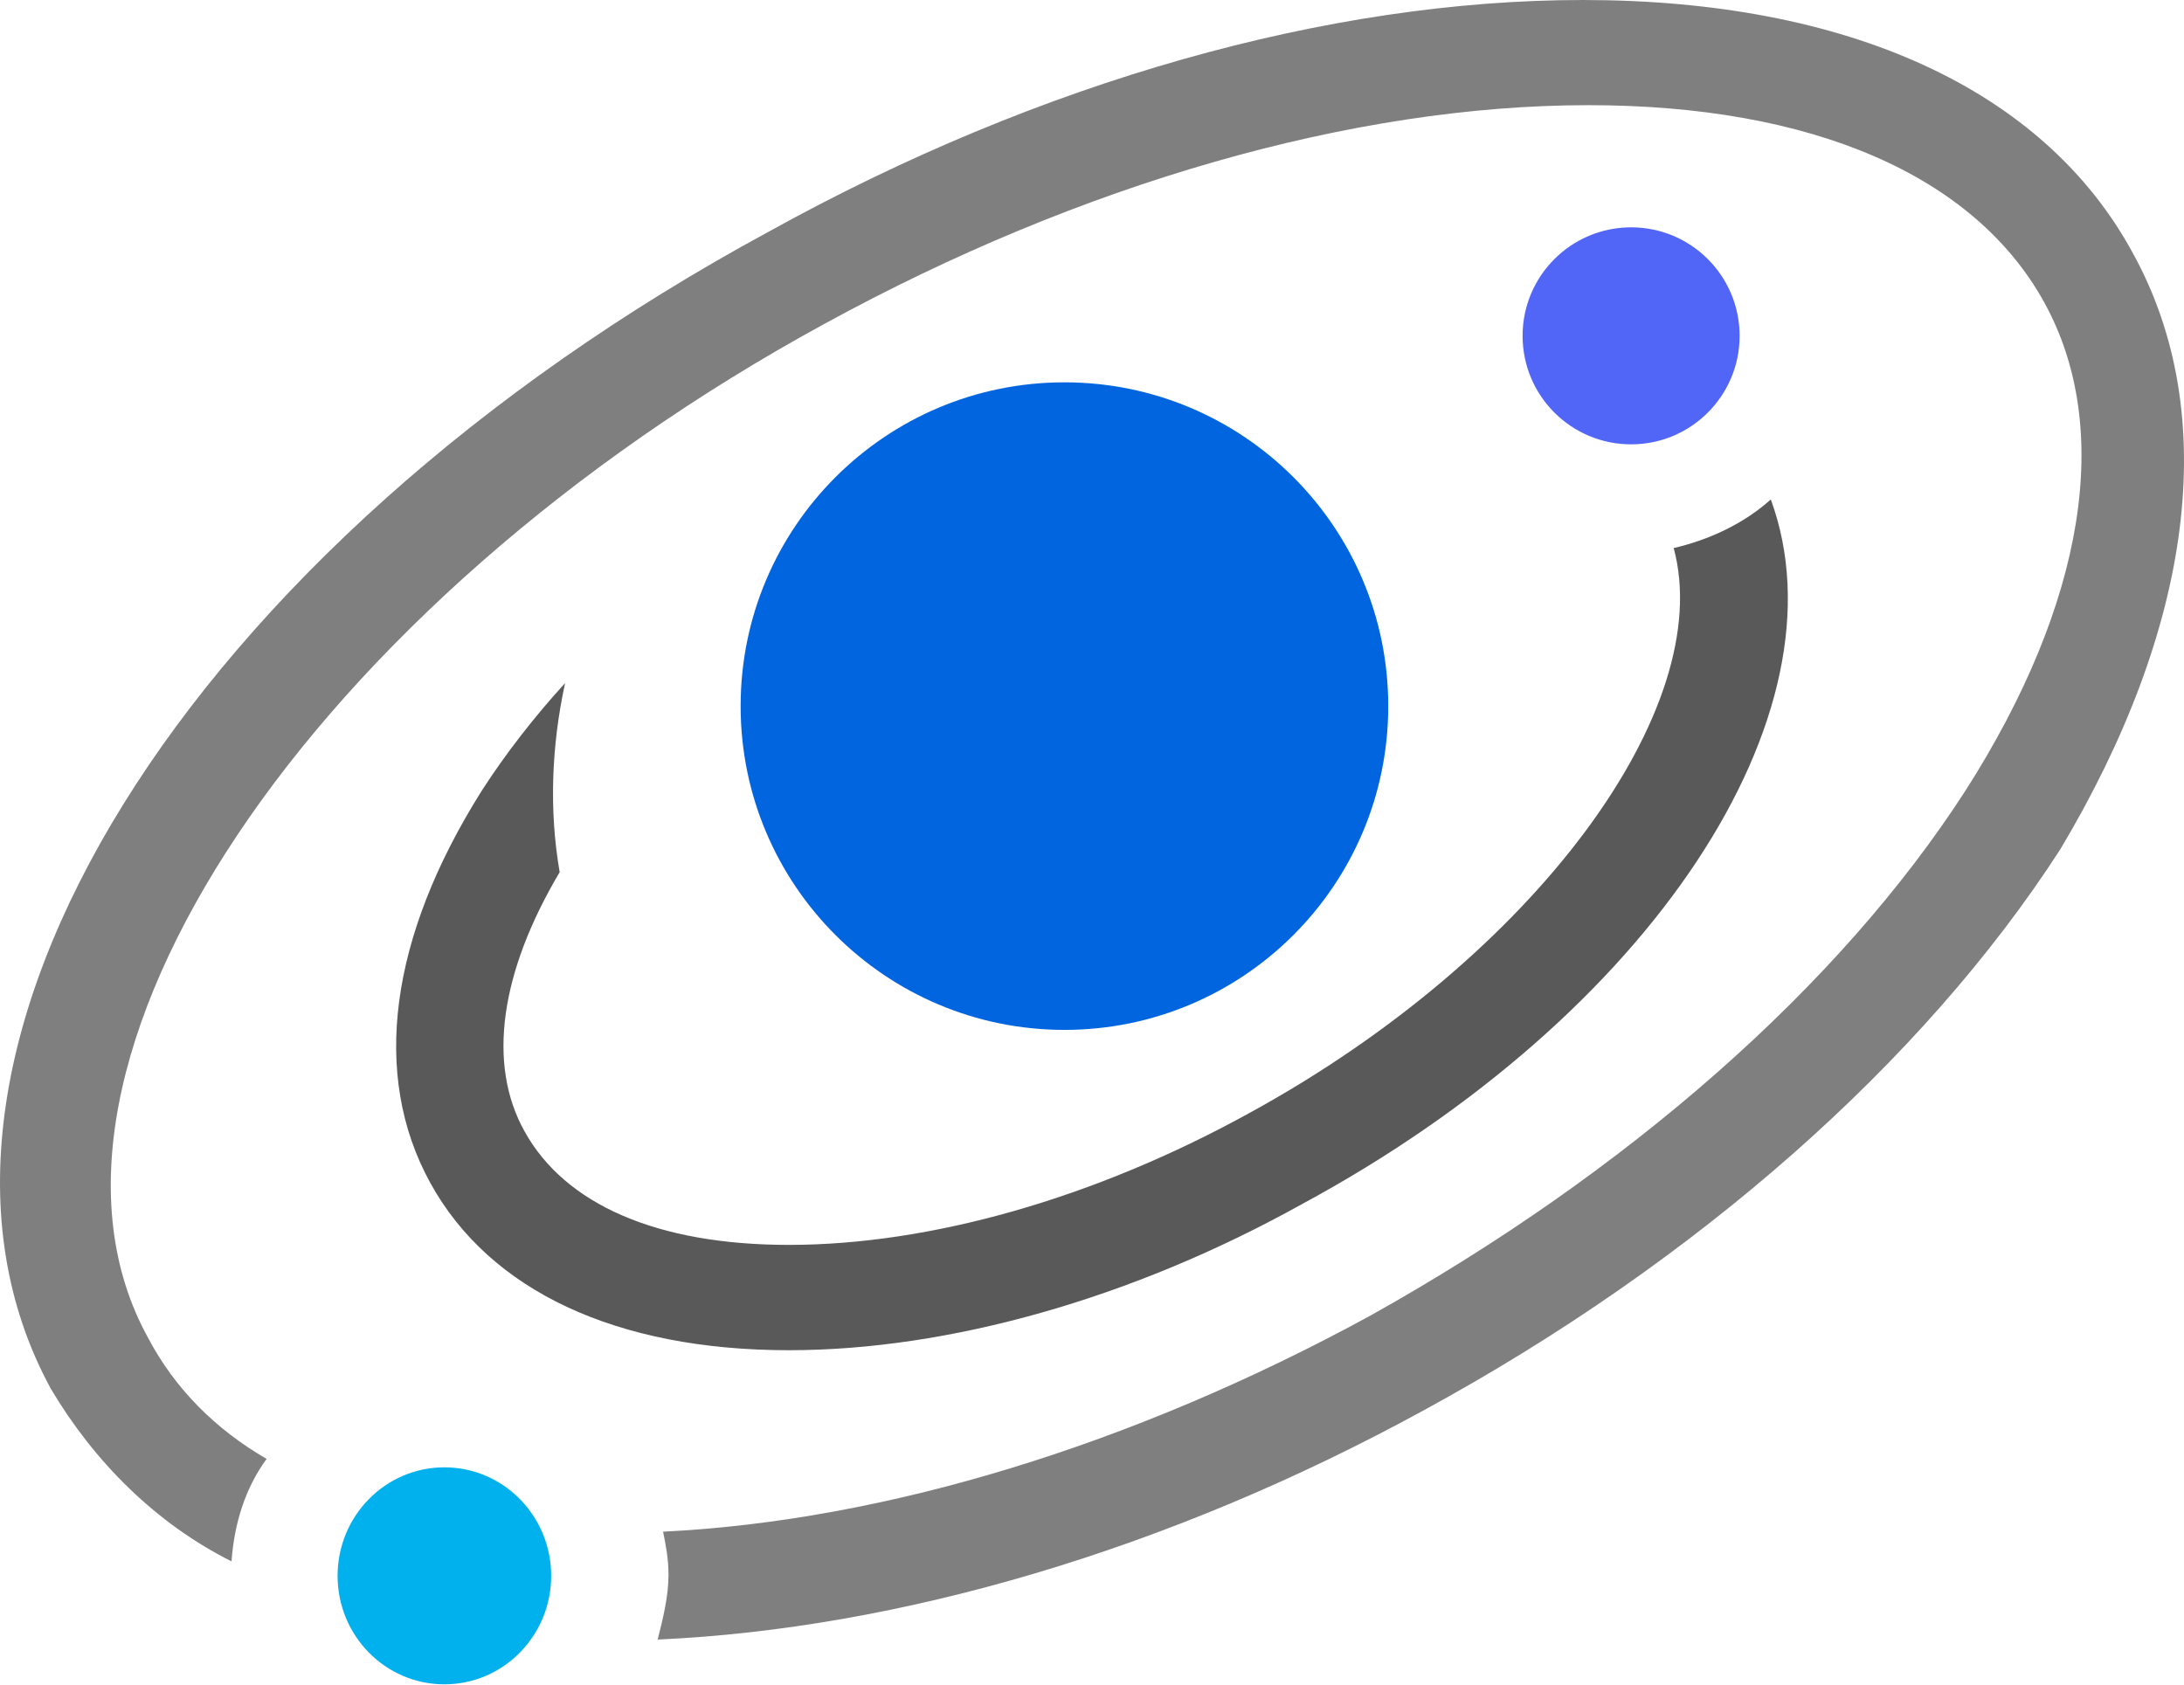
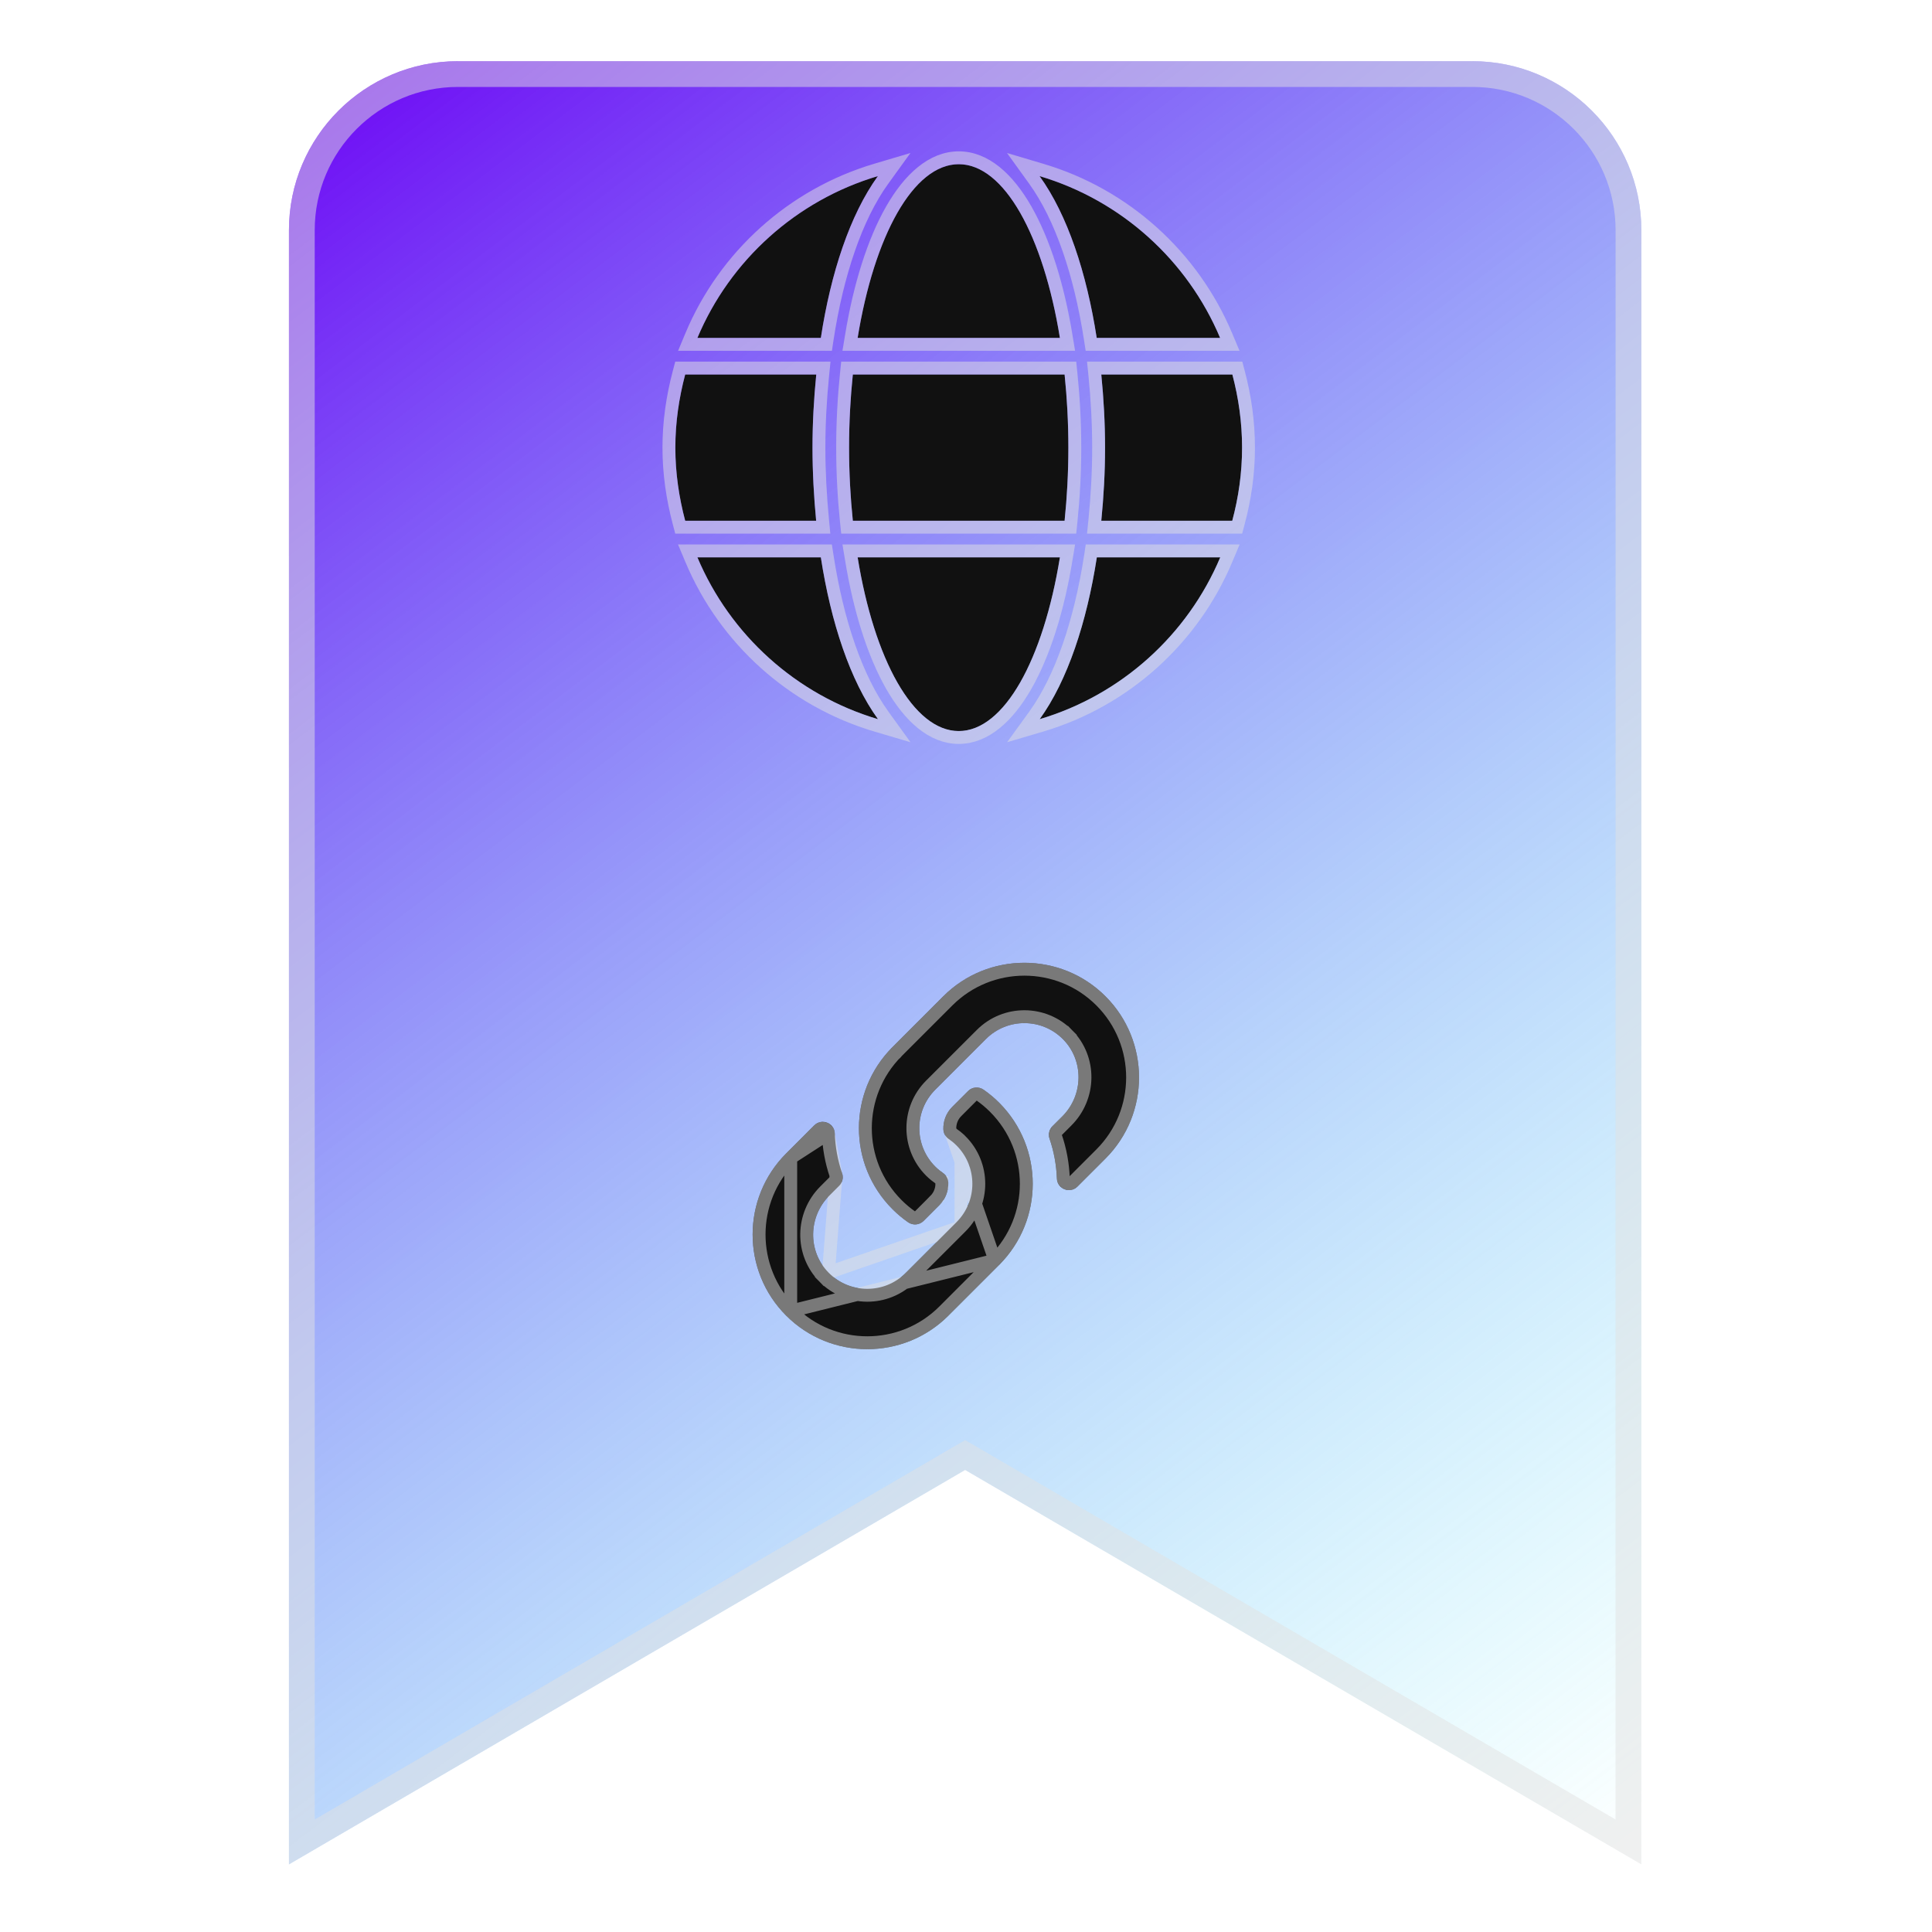
- <svg xmlns="http://www.w3.org/2000/svg" width="634" height="489" xml:space="preserve" overflow="hidden">
+ <svg xmlns="http://www.w3.org/2000/svg" width="75" height="75" viewBox="0 0 75 75" fill="none">
+   <path d="M11.217 72.375V8.937C11.217 5.313 14.155 2.375 17.78 2.375H57.155C60.779 2.375 63.717 5.313 63.717 8.937V72.375L37.467 57.062L11.217 72.375Z" fill="url(#paint0_linear_102_17)" />
+   <path d="M11.717 71.504V8.937C11.717 5.589 14.431 2.875 17.78 2.875H57.155C60.503 2.875 63.217 5.589 63.217 8.937V71.504L37.719 56.63L37.467 56.484L37.215 56.63L11.717 71.504Z" stroke="#E2E2E2" stroke-opacity="0.5" />
+   <path d="M41.146 13.118C40.502 9.157 38.985 6.375 37.219 6.375C35.454 6.375 33.937 9.157 33.293 13.118H41.146ZM32.961 17.377C32.961 18.362 33.014 19.307 33.107 20.216H41.328C41.421 19.307 41.474 18.362 41.474 17.377C41.474 16.392 41.421 15.447 41.328 14.538H33.107C33.014 15.447 32.961 16.392 32.961 17.377ZM47.365 13.118C46.097 10.106 43.528 7.777 40.356 6.836C41.438 8.336 42.184 10.594 42.574 13.118H47.365ZM34.079 6.836C30.911 7.777 28.338 10.106 27.073 13.118H31.865C32.251 10.594 32.996 8.336 34.079 6.836ZM47.84 14.538H42.752C42.845 15.47 42.898 16.423 42.898 17.377C42.898 18.331 42.845 19.285 42.752 20.216H47.836C48.08 19.307 48.217 18.362 48.217 17.377C48.217 16.392 48.08 15.447 47.84 14.538ZM31.541 17.377C31.541 16.423 31.594 15.47 31.687 14.538H26.599C26.359 15.447 26.217 16.392 26.217 17.377C26.217 18.362 26.359 19.307 26.599 20.216H31.683C31.594 19.285 31.541 18.331 31.541 17.377ZM33.293 21.636C33.937 25.598 35.454 28.379 37.219 28.379C38.985 28.379 40.502 25.598 41.146 21.636H33.293ZM40.361 27.918C43.528 26.977 46.101 24.648 47.37 21.636H42.579C42.188 24.16 41.443 26.419 40.361 27.918ZM27.073 21.636C28.342 24.648 30.911 26.977 34.083 27.918C33.001 26.419 32.255 24.16 31.865 21.636H27.073Z" fill="#111111" />
+   <path d="M41.146 13.368H41.44L41.392 13.078C41.068 11.079 40.521 9.362 39.821 8.137C39.129 6.926 38.243 6.125 37.219 6.125C36.196 6.125 35.311 6.926 34.618 8.137C33.918 9.362 33.371 11.079 33.047 13.078L32.999 13.368H33.293H41.146ZM32.858 20.242L32.881 20.466H33.107H41.328H41.553L41.576 20.242C41.67 19.325 41.724 18.371 41.724 17.377C41.724 16.383 41.67 15.43 41.576 14.512L41.553 14.288H41.328H33.107H32.881L32.858 14.512C32.764 15.43 32.711 16.383 32.711 17.377C32.711 18.371 32.764 19.325 32.858 20.242ZM47.365 13.368H47.742L47.596 13.021C46.298 9.941 43.672 7.559 40.427 6.597L39.724 6.388L40.153 6.983C41.203 8.437 41.94 10.65 42.327 13.156L42.36 13.368H42.574H47.365ZM34.281 6.983L34.711 6.388L34.007 6.597C30.767 7.559 28.136 9.94 26.843 13.021L26.698 13.368H27.073H31.865H32.08L32.112 13.156C32.495 10.65 33.232 8.436 34.281 6.983ZM48.082 14.474L48.033 14.288H47.84H42.752H42.475L42.503 14.563C42.595 15.487 42.648 16.433 42.648 17.377C42.648 18.322 42.595 19.267 42.503 20.192L42.475 20.466H42.752H47.836H48.028L48.077 20.281C48.326 19.352 48.467 18.386 48.467 17.377C48.467 16.369 48.327 15.402 48.082 14.474ZM31.936 14.563L31.964 14.288H31.687H26.599H26.406L26.357 14.474C26.113 15.402 25.967 16.368 25.967 17.377C25.967 18.386 26.113 19.353 26.357 20.28L26.406 20.466H26.599H31.683H31.958L31.932 20.193C31.844 19.268 31.791 18.322 31.791 17.377C31.791 16.433 31.844 15.487 31.936 14.563ZM33.293 21.386H32.999L33.047 21.676C33.371 23.675 33.918 25.392 34.618 26.617C35.311 27.828 36.196 28.629 37.219 28.629C38.243 28.629 39.129 27.828 39.821 26.617C40.521 25.392 41.068 23.675 41.392 21.676L41.44 21.386H41.146H33.293ZM40.158 27.772L39.728 28.366L40.432 28.158C43.672 27.196 46.303 24.814 47.6 21.733L47.746 21.386H47.37H42.579H42.364L42.332 21.598C41.944 24.104 41.207 26.318 40.158 27.772ZM27.073 21.386H26.697L26.843 21.733C28.141 24.814 30.767 27.196 34.012 28.158L34.715 28.366L34.286 27.772C33.236 26.318 32.499 24.104 32.112 21.598L32.079 21.386H31.865H27.073Z" stroke="#E2E2E2" stroke-opacity="0.5" stroke-width="0.5" />
+   <path d="M38.786 42.806C40.536 44.559 40.512 47.368 38.797 49.093C38.793 49.097 38.79 49.1 38.786 49.104L36.817 51.073C35.081 52.809 32.256 52.809 30.52 51.073C28.783 49.337 28.783 46.511 30.52 44.775L31.607 43.688C31.895 43.4 32.392 43.591 32.406 43.999C32.425 44.518 32.518 45.039 32.69 45.543C32.748 45.714 32.707 45.903 32.579 46.03L32.196 46.413C31.375 47.234 31.349 48.571 32.162 49.4C32.983 50.238 34.333 50.243 35.16 49.415L37.129 47.447C37.955 46.621 37.951 45.286 37.129 44.464C37.02 44.355 36.911 44.271 36.826 44.213C36.765 44.171 36.716 44.116 36.68 44.052C36.645 43.988 36.625 43.916 36.622 43.843C36.611 43.534 36.72 43.215 36.965 42.97L37.582 42.353C37.743 42.191 37.997 42.172 38.185 42.303C38.4 42.453 38.601 42.621 38.786 42.806ZM42.915 38.677C41.179 36.941 38.354 36.941 36.617 38.677L34.649 40.646C34.645 40.649 34.641 40.653 34.638 40.657C32.922 42.382 32.898 45.191 34.649 46.944C34.834 47.129 35.035 47.297 35.25 47.447C35.437 47.578 35.691 47.558 35.853 47.397L36.47 46.78C36.714 46.535 36.824 46.216 36.812 45.907C36.81 45.833 36.79 45.762 36.754 45.698C36.719 45.634 36.669 45.579 36.609 45.537C36.523 45.478 36.414 45.394 36.306 45.286C35.483 44.464 35.48 43.129 36.306 42.303L38.275 40.334C39.102 39.507 40.451 39.512 41.272 40.349C42.085 41.178 42.06 42.515 41.239 43.337L40.855 43.72C40.728 43.847 40.686 44.036 40.744 44.207C40.916 44.71 41.009 45.232 41.028 45.751C41.043 46.158 41.54 46.35 41.828 46.062L42.915 44.975C44.651 43.239 44.651 40.413 42.915 38.677Z" fill="#111111" />
+   <path d="M38.619 48.917L38.619 48.917C40.239 47.288 40.261 44.637 38.609 42.983C38.434 42.808 38.244 42.649 38.042 42.508C37.951 42.444 37.833 42.456 37.758 42.53L37.142 43.147L37.142 43.147C36.949 43.339 36.863 43.59 36.872 43.834L38.619 48.917ZM38.619 48.917L38.613 48.924M38.619 48.917L38.613 48.924M38.613 48.924L38.609 48.927L36.641 50.896C35.002 52.535 32.335 52.535 30.696 50.896L30.696 50.896M38.613 48.924L30.696 50.896M30.696 50.896C29.058 49.257 29.058 46.59 30.696 44.952L30.696 44.952M30.696 50.896L30.696 44.952M30.696 44.952L31.784 43.865C31.92 43.728 32.15 43.822 32.157 44.008L32.157 44.008M30.696 44.952L32.157 44.008M32.157 44.008C32.176 44.551 32.274 45.096 32.454 45.624L32.454 45.624M32.157 44.008L32.454 45.624M32.454 45.624C32.482 45.707 32.461 45.795 32.403 45.853L32.019 46.237C31.104 47.152 31.072 48.645 31.984 49.575L32.162 49.4M32.454 45.624L32.162 49.4M32.162 49.4L31.984 49.575C32.902 50.512 34.411 50.518 35.337 49.592C35.337 49.592 35.337 49.592 35.337 49.592L37.306 47.624L37.306 47.624M32.162 49.4L37.306 47.624M37.306 47.624C38.229 46.7 38.225 45.207 37.306 44.287L37.305 44.287M37.306 47.624L37.305 44.287M37.305 44.287C37.184 44.165 37.062 44.072 36.968 44.007L36.967 44.007M37.305 44.287L36.967 44.007M36.967 44.007C36.939 43.987 36.916 43.961 36.899 43.931M36.967 44.007L36.899 43.931M36.899 43.931C36.883 43.901 36.873 43.868 36.872 43.834L36.899 43.931ZM42.738 38.854L42.738 38.854C44.377 40.492 44.377 43.16 42.738 44.798L42.738 44.798L41.651 45.885C41.514 46.022 41.285 45.927 41.278 45.742C41.258 45.199 41.161 44.653 40.981 44.126L40.981 44.126C40.953 44.043 40.974 43.955 41.032 43.897L41.415 43.513C42.331 42.598 42.363 41.104 41.451 40.174L41.272 40.349L41.451 40.174C40.532 39.238 39.023 39.232 38.098 40.158L36.129 42.126L36.129 42.126C35.205 43.05 35.209 44.543 36.129 45.463L36.129 45.463C36.251 45.584 36.373 45.678 36.467 45.743L36.467 45.743C36.496 45.763 36.519 45.788 36.535 45.818C36.552 45.848 36.561 45.882 36.563 45.916L36.812 45.907L36.562 45.916C36.572 46.16 36.486 46.41 36.293 46.603L36.47 46.78L36.293 46.603L35.676 47.22C35.602 47.294 35.483 47.305 35.393 47.242C35.19 47.101 35 46.942 34.825 46.767C33.173 45.113 33.196 42.462 34.815 40.833L34.816 40.833L34.822 40.826L34.825 40.823L36.794 38.854C38.433 37.215 41.1 37.215 42.738 38.854Z" stroke="#E2E2E2" stroke-opacity="0.5" stroke-width="0.5" />
  <defs>
-     <clipPath id="clip0">
-       <rect x="1883" y="888" width="634" height="489" />
-     </clipPath>
+     <linearGradient id="paint0_linear_102_17" x1="11.217" y1="2.375" x2="64.217" y2="72.375" gradientUnits="userSpaceOnUse">
+       <stop stop-color="#6D01F5" />
+       <stop offset="1" stop-color="#33EBF7" stop-opacity="0" />
+     </linearGradient>
  </defs>
-   <g clip-path="url(#clip0)" transform="translate(-1883 -888)">
-     <path d="M2286 1093C2286 1144.91 2243.91 1187 2192 1187 2140.09 1187 2098 1144.91 2098 1093 2098 1041.09 2140.09 999 2192 999 2243.91 999 2286 1041.09 2286 1093Z" fill="#0265E0" fill-rule="evenodd" />
-     <path d="M2388 985.5C2388 1002.9 2373.9 1017 2356.5 1017 2339.1 1017 2325 1002.9 2325 985.5 2325 968.103 2339.1 954 2356.5 954 2373.9 954 2388 968.103 2388 985.5Z" fill="#5165F6" fill-rule="evenodd" />
-     <path d="M2043 1345.5C2043 1362.9 2029.12 1377 2012 1377 1994.88 1377 1981 1362.9 1981 1345.5 1981 1328.1 1994.88 1314 2012 1314 2029.12 1314 2043 1328.1 2043 1345.5Z" fill="#00B1ED" fill-rule="evenodd" />
-     <path d="M2502.21 961.592C2476.37 913.835 2419.21 888 2342.48 888 2268.88 888 2185.11 911.487 2106.03 955.329 1936.9 1046.93 1845.3 1194.9 1897.76 1291.19 1910.28 1312.33 1928.29 1330.34 1950.21 1341.3 1951 1330.34 1954.13 1320.16 1960.39 1311.55 1945.52 1302.93 1933.77 1291.19 1925.94 1276.32 1882.88 1198.03 1972.92 1063.37 2122.47 981.947 2196.85 941.237 2275.93 918.533 2344.05 918.533 2409.04 918.533 2456.01 938.888 2476.37 975.684 2496.73 1012.48 2488.12 1063.37 2453.66 1117.39 2416.86 1174.54 2355.01 1228.56 2280.63 1270.05 2211.73 1307.63 2139.69 1329.55 2075.49 1332.68 2076.27 1336.6 2077.06 1340.51 2077.06 1345.21 2077.06 1351.47 2075.49 1357.74 2073.92 1364 2143.61 1360.87 2221.91 1338.16 2296.29 1297.45 2375.37 1254.39 2441.14 1196.46 2481.07 1134.61 2519.43 1070.41 2528.05 1008.57 2502.21 961.592Z" fill="#7F7F7F" fill-rule="evenodd" />
-     <path d="M2397.05 1033C2389.22 1040.06 2379.04 1044.76 2368.86 1047.11 2381.39 1093.38 2328.93 1165.52 2245.93 1211 2200.51 1236.09 2152.75 1249.42 2112.03 1249.42 2073.66 1249.42 2047.04 1237.66 2035.29 1216.49 2024.33 1196.88 2028.25 1170.22 2045.47 1141.21 2042.34 1123.17 2043.12 1104.36 2047.04 1086.32 2038.43 1095.73 2029.81 1106.71 2022.77 1117.69 1996.14 1160.03 1990.66 1200.02 2007.89 1231.38 2025.12 1262.75 2061.92 1280 2112.03 1280 2158.23 1280 2211.47 1265.1 2260.81 1237.66 2362.6 1182.77 2419.76 1094.95 2397.05 1033Z" fill="#595959" fill-rule="evenodd" />
-   </g>
</svg>
